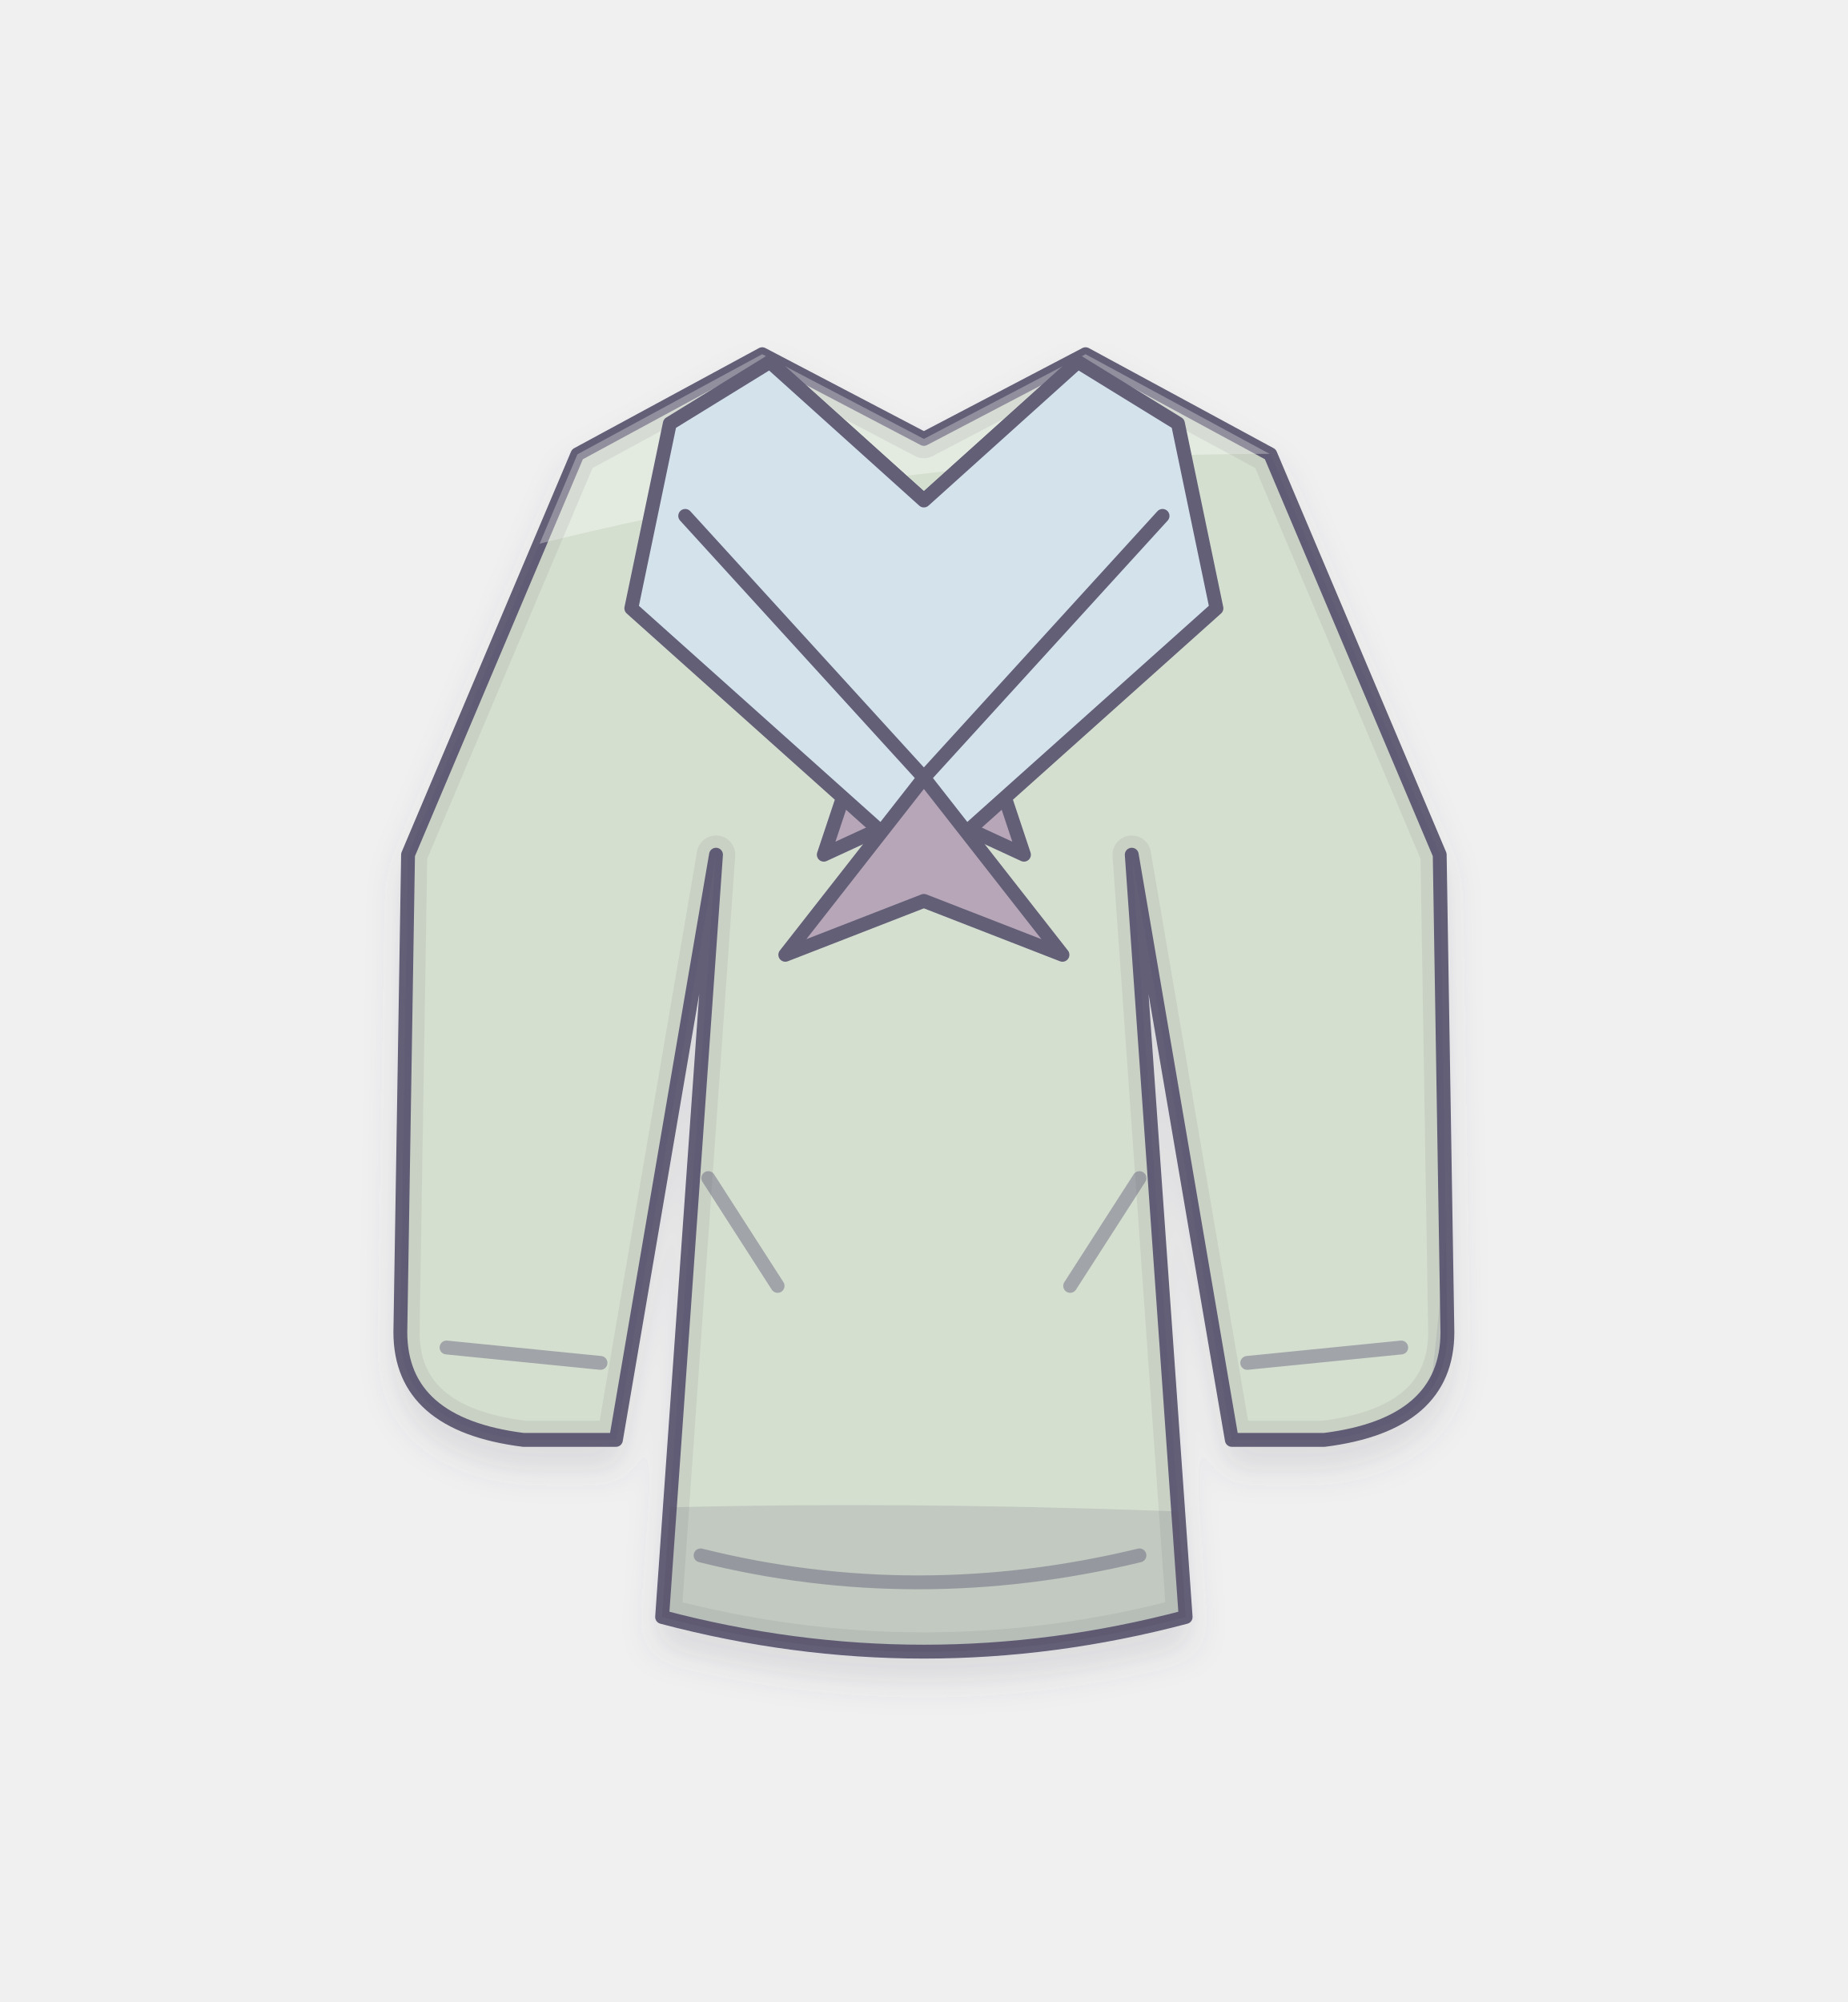
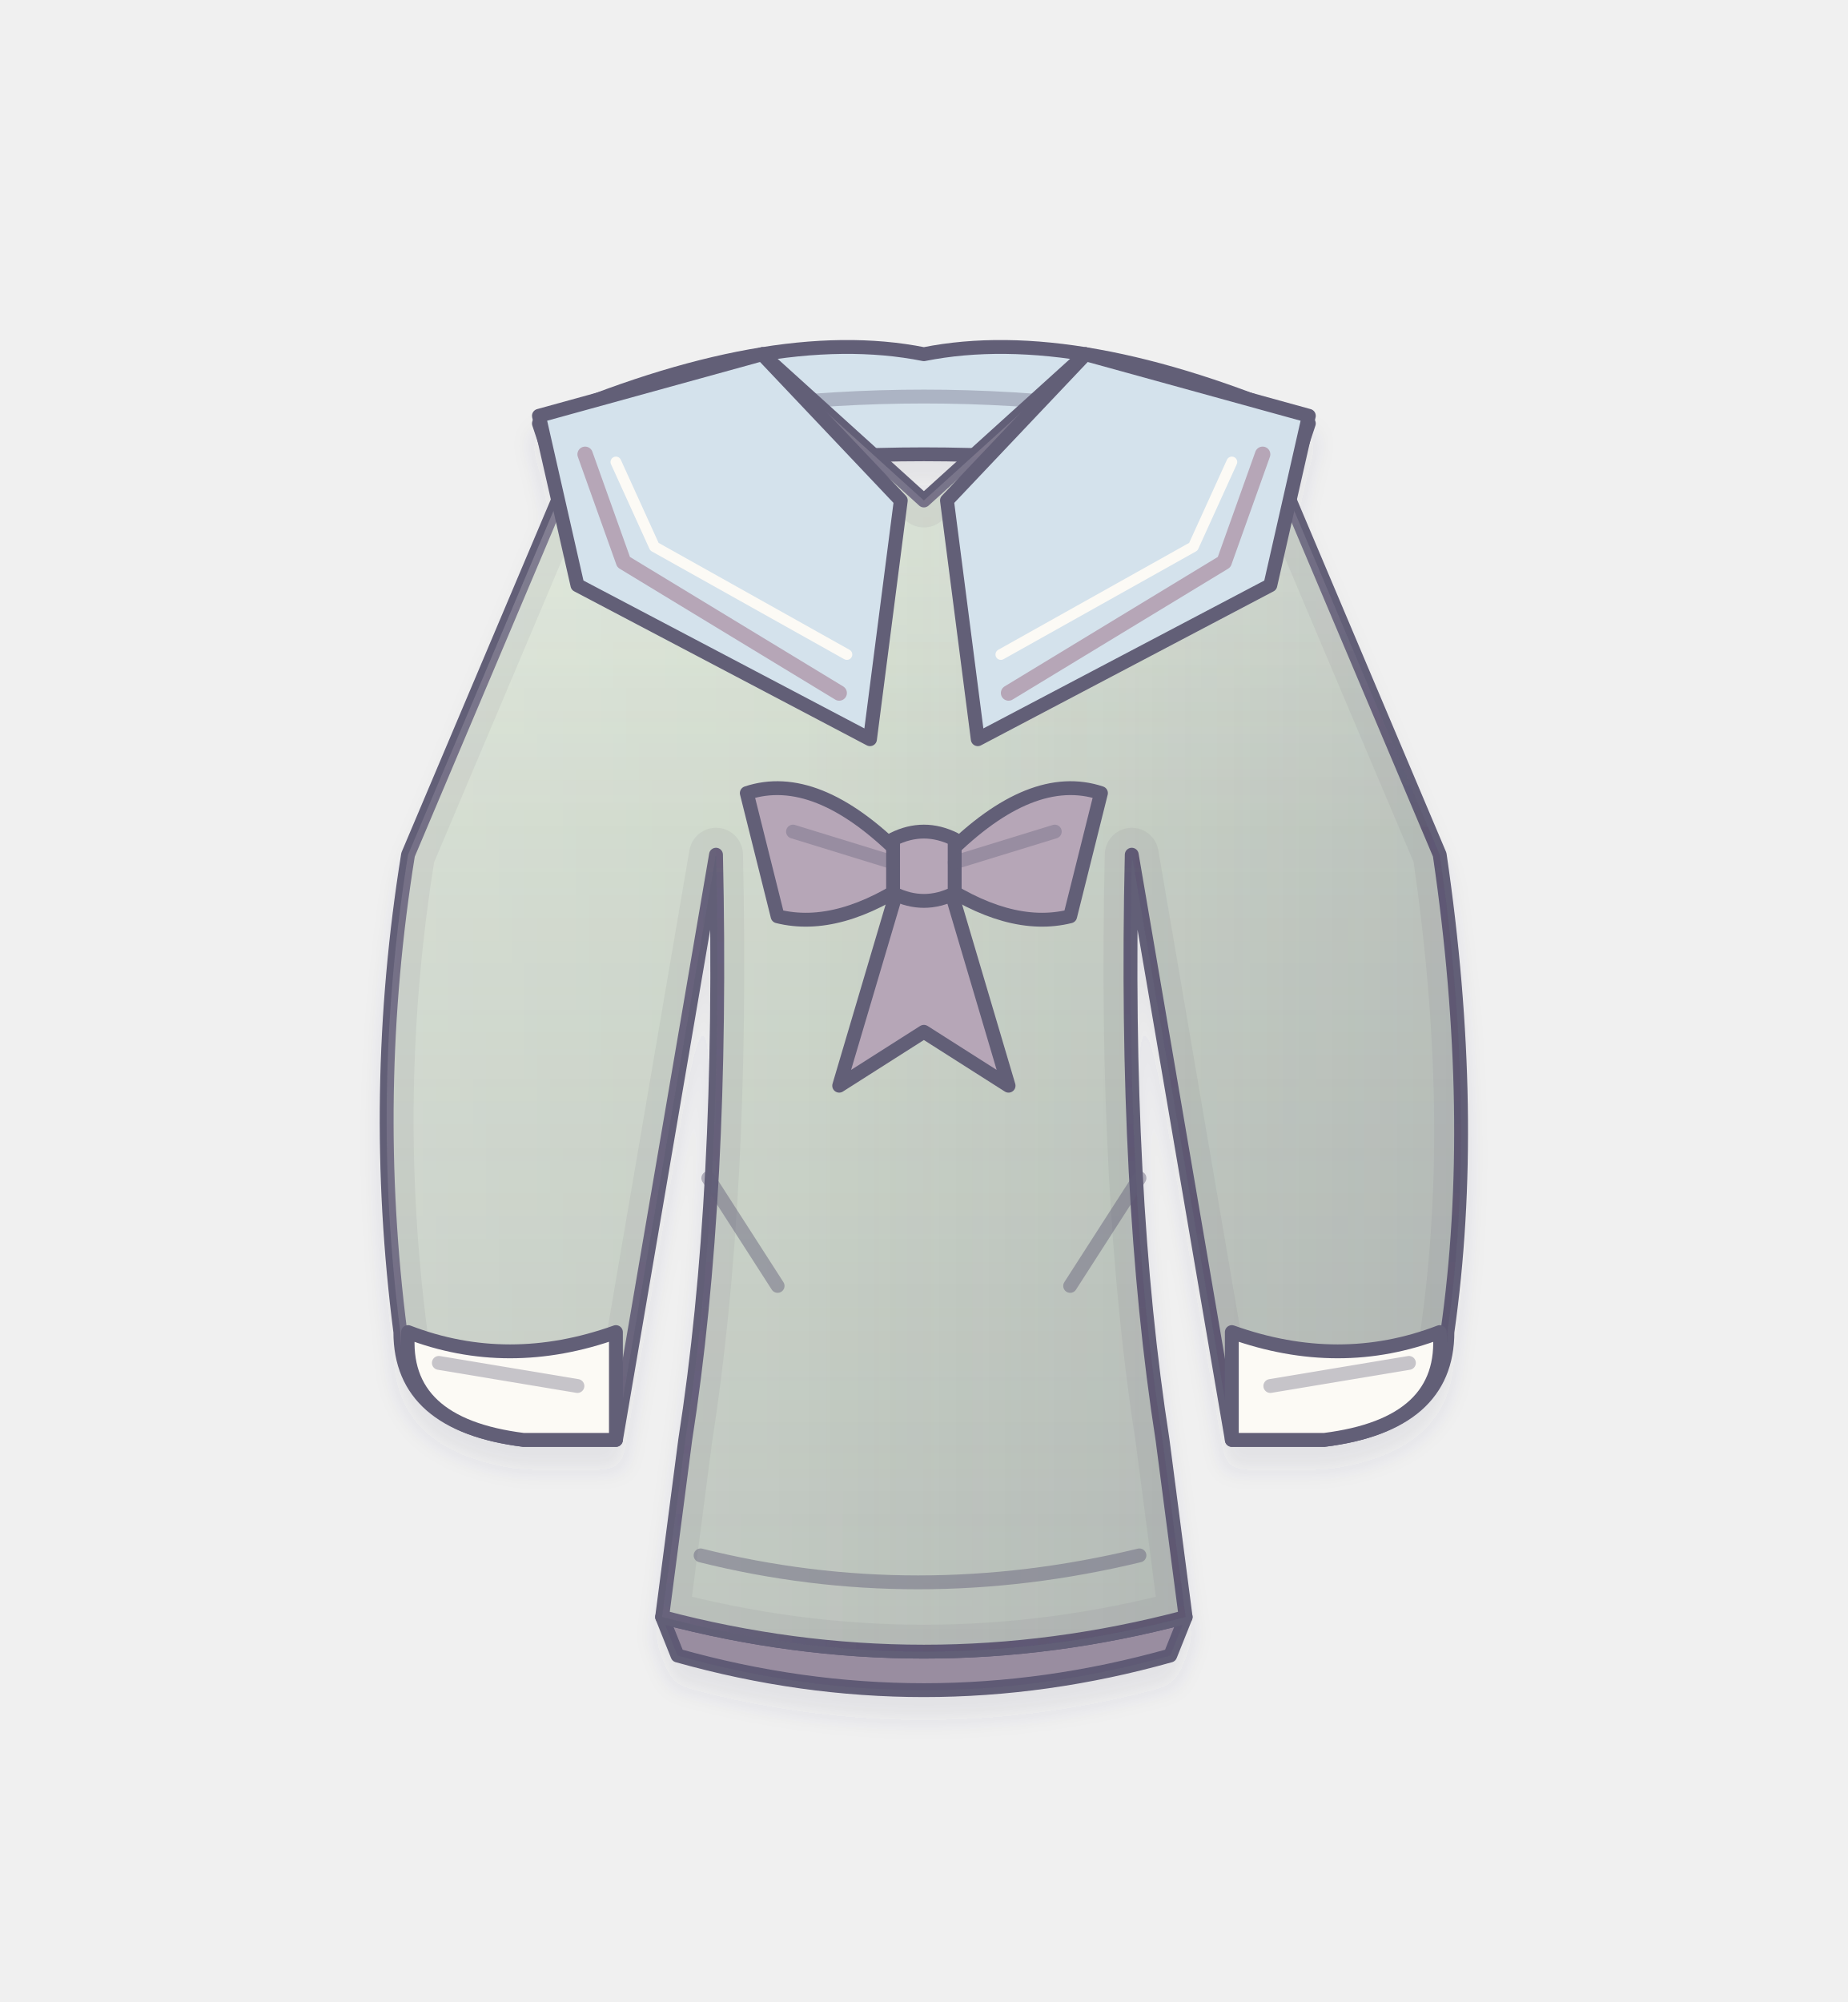
<svg xmlns="http://www.w3.org/2000/svg" viewBox="0 0 240 260">
  <defs>
+     <linearGradient id="cel-fall" gradientUnits="userSpaceOnUse" x1="0" y1="70" x2="0" y2="222">
+       <stop offset="0" stop-color="#55506D" stop-opacity="0" />
+       <stop offset="1" stop-color="#55506D" stop-opacity=".2" />
+     </linearGradient>
+     <linearGradient id="cel-side" gradientUnits="userSpaceOnUse" x1="104" y1="0" x2="196" y2="0">
+       <stop offset="0" stop-color="#55506D" stop-opacity="0" />
+       <stop offset="1" stop-color="#55506D" stop-opacity=".17" />
+     </linearGradient>
+     <linearGradient id="cel-top" gradientUnits="userSpaceOnUse" x1="0" y1="30" x2="0" y2="108">
+       <stop offset="0" stop-color="#FFFFFF" stop-opacity=".28" />
+       <stop offset="1" stop-color="#FFFFFF" stop-opacity="0" />
+     </linearGradient>
+     <linearGradient id="cel-left" gradientUnits="userSpaceOnUse" x1="36" y1="0" x2="112" y2="0">
+       <stop offset="0" stop-color="#FFFFFF" stop-opacity=".18" />
+       <stop offset="1" stop-color="#FFFFFF" stop-opacity="0" />
+     </linearGradient>
    <filter id="soft-shadow" x="-25%" y="-25%" width="150%" height="150%">
-       <feDropShadow dx="0" dy="3" stdDeviation="2.2" flood-color="#55506D" flood-opacity=".14" />
+       <feDropShadow dx="0" dy="3" stdDeviation="1.4" flood-color="#55506D" flood-opacity=".08" />
    </filter>
  </defs>
  <g filter="url(#soft-shadow)" stroke="#625E77" stroke-width="1.8" stroke-linecap="round" stroke-linejoin="round">
-     <path d="M75 59 99 46 120 57 141 46 165 59 187 111 188 173Q188 185 172 187H160L147 111 154 210Q120 219 86 210L93 111 80 187H68Q52 185 52 173L53 111Z" fill="#D5DFD0" />
+     <g data-garment-layer="lining-back">
+       <path d="M86 210Q120 219 154 210l-2 5Q120 224 88 215Z" fill="#B6A6B7" />
+     </g>
+     <g data-garment-layer="lining-back">
+       <path d="M86 210Q120 219 154 210l-2 5Q120 224 88 215Z" fill="#55506D" opacity=".30" stroke="none" />
+     </g>
+     <g data-garment-layer="collar-back">
+       <path d="M70 55Q100 42 120 46Q140 42 170 55L167 64Q120 54 73 64Z" fill="#D4E2EC" />
+       <path d="M74 57Q120 46 166 57" fill="none" opacity=".35" />
+     </g>
+     <path d="M75 59 99 46 120 65 141 46 165 59 187 111Q192 145 188 173Q188 185 172 187H160L147 111Q146 155 151 187L154 210Q120 219 86 210L89 187Q94 155 93 111L80 187H68Q52 185 52 173Q48 142 53 111Z" fill="#D5DFD0" />
    <defs>
      <clipPath id="cel-1">
-         <path d="M75 59 99 46 120 57 141 46 165 59 187 111 188 173Q188 185 172 187H160L147 111 154 210Q120 219 86 210L93 111 80 187H68Q52 185 52 173L53 111Z" />
+         <path d="M75 59 99 46 120 65 141 46 165 59 187 111Q192 145 188 173Q188 185 172 187H160L147 111Q146 155 151 187L154 210Q120 219 86 210L89 187Q94 155 93 111L80 187H68Q52 185 52 173Q48 142 53 111Z" />
      </clipPath>
    </defs>
    <g clip-path="url(#cel-1)" stroke="none">
-       <path d="M0 204Q85 188 240 202V260H0Z" fill="#55506D" opacity=".16" />
-       <path d="M179 0H240V260H170Q204 140 179 0Z" fill="#55506D" opacity=".12" />
-       <path d="M0 0H240V66Q116 43 0 95Z" fill="#FFFFFF" opacity=".34" />
-       <path d="M0 0H42Q22 120 30 260H0Z" fill="#FFFFFF" opacity=".12" />
-       <path d="M75 59 99 46 120 57 141 46 165 59 187 111 188 173Q188 185 172 187H160L147 111 154 210Q120 219 86 210L93 111 80 187H68Q52 185 52 173L53 111Z" fill="none" stroke="#4A4356" stroke-width="5" opacity=".09" />
-       <path d="M214 0H240V260H214Z" fill="#FFFFFF" opacity=".15" />
+       <rect width="240" height="260" fill="url(#cel-fall)" />
+       <rect width="240" height="260" fill="url(#cel-side)" />
+       <rect width="240" height="260" fill="url(#cel-top)" />
+       <rect width="240" height="260" fill="url(#cel-left)" />
+       <path d="M75 59 99 46 120 65 141 46 165 59 187 111Q192 145 188 173Q188 185 172 187H160L147 111Q146 155 151 187L154 210Q120 219 86 210L89 187Q94 155 93 111L80 187H68Q52 185 52 173Q48 142 53 111Z" fill="none" stroke="#4A4356" stroke-width="7" opacity=".07" />
+       <path d="M218 0H240V260H218Z" fill="#FFFFFF" opacity=".10" />
    </g>
-     <path d="M100 47 120 65 140 47 148 60 130 81 120 65 110 81 92 60Z" fill="#FCFAF5" />
-     <path d="m120 76-23-8 4 22 19-10 19 10 4-22Z" fill="#B6A6B7" />
-     <path d="m117 81-10 30 13-6 13 6-10-30Z" fill="#B6A6B7" />
-     <path d="M87 55 82 79 120 113 158 79 153 55 140 47 120 65 100 47Z" fill="#D4E2EC" />
-     <path d="m89 67 31 34 31-34" fill="none" />
-     <path d="m120 101-18 23 18-7 18 7Z" fill="#B6A6B7" />
+     <g data-garment-layer="collar-left">
+       <path d="M70 54 99 46 117 65 113 96 75 76Z" fill="#D4E2EC" />
+       <path d="M76 59 81 73 109 90" fill="none" stroke="#B6A6B7" stroke-width="2" />
+       <path d="M80 60 85 71 110 85" fill="none" stroke="#FCFAF5" stroke-width="1.4" />
+     </g>
+     <g data-garment-layer="collar-right">
+       <g transform="translate(240 0) scale(-1 1)">
+         <path d="M70 54 99 46 117 65 113 96 75 76Z" fill="#D4E2EC" />
+         <path d="M76 59 81 73 109 90" fill="none" stroke="#B6A6B7" stroke-width="2" />
+         <path d="M80 60 85 71 110 85" fill="none" stroke="#FCFAF5" stroke-width="1.4" />
+       </g>
+     </g>
+     <g data-garment-layer="ribbon">
+       <path d="M117 111Q106 100 97 103L101 119Q109 121 119 114Zm6 0q11-11 20-8l-4 16q-8 2-18-5Z" fill="#B6A6B7" />
+       <path d="m117 114-8 27 11-7 11 7-8-27Z" fill="#B6A6B7" />
+       <path d="M116 109Q120 107 124 109V116Q120 118 116 116Z" fill="#B6A6B7" />
+       <path d="M103 108 116 112m21-4-13 4" fill="none" opacity=".35" />
+     </g>
    <path d="m58 175 20 2m84 0 20-2M91 202q28 7 57 0m-56-49 9 14m47-14-9 14" fill="none" opacity=".45" />
+     <g data-garment-layer="cuff-left">
+       <path d="M53 173Q66 178 80 173V187H68Q52 185 53 173Z" fill="#FCFAF5" />
+       <path d="M57 177 75 180" fill="none" opacity=".35" />
+     </g>
+     <g data-garment-layer="cuff-right">
+       <g transform="translate(240 0) scale(-1 1)">
+         <path d="M53 173Q66 178 80 173V187H68Q52 185 53 173Z" fill="#FCFAF5" />
+         <path d="M57 177 75 180" fill="none" opacity=".35" />
+       </g>
+     </g>
  </g>
</svg>
